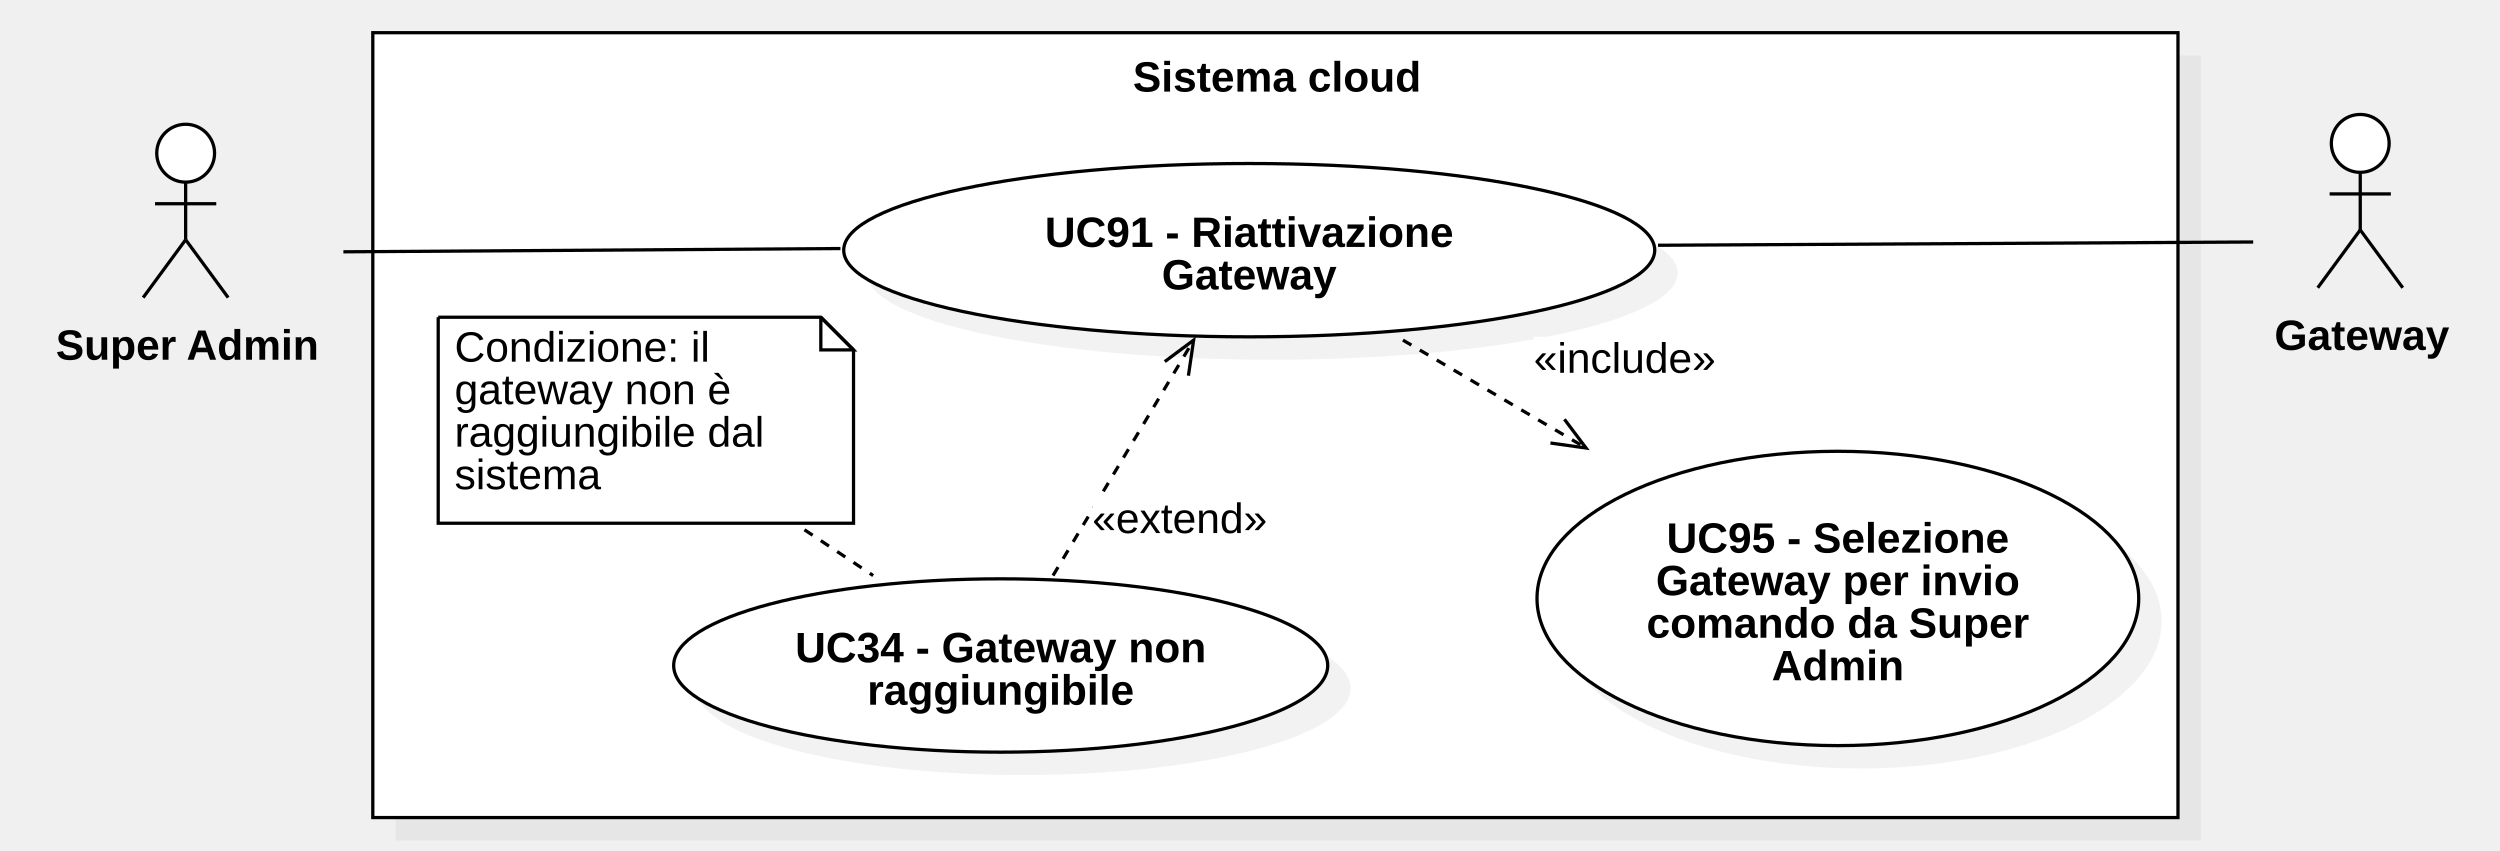
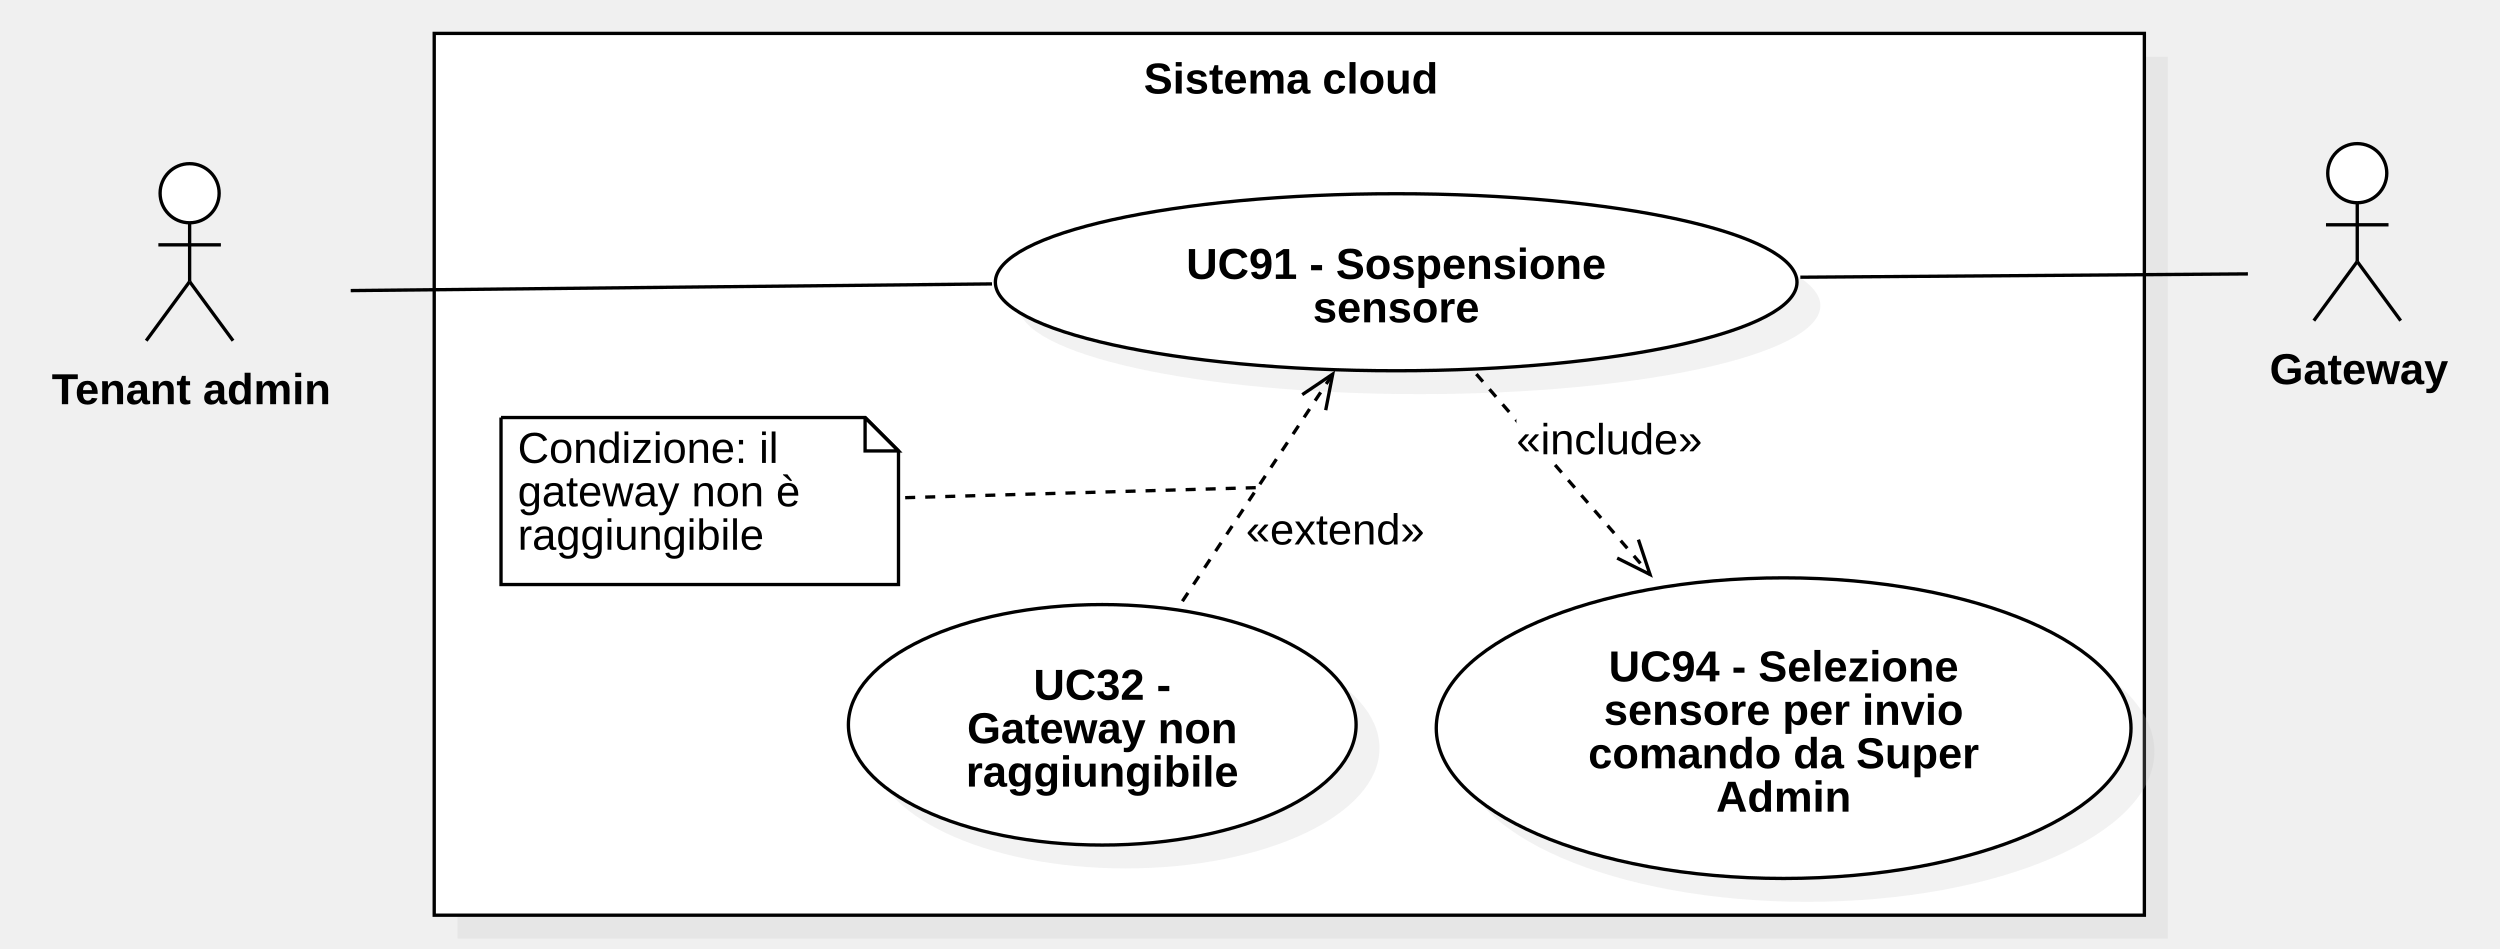
- <svg xmlns="http://www.w3.org/2000/svg" version="1.1" width="764.473" height="260">
+ <svg xmlns="http://www.w3.org/2000/svg" version="1.1" width="748.473" height="284">
  <defs />
  <g>
    <g>
-       <rect fill="#C0C0C0" stroke="none" x="139" y="32" width="552" height="240" transform="matrix(1 0 0 1 -18 -15)" fill-opacity="0.2" />
+       <rect fill="#C0C0C0" stroke="none" x="155" y="28" width="512" height="264" transform="matrix(1 0 0 1 -18 -11)" fill-opacity="0.2" />
    </g>
    <g>
-       <rect fill="#ffffff" stroke="none" x="132" y="25" width="552" height="240" transform="matrix(1 0 0 1 -18 -15)" />
+       <rect fill="#ffffff" stroke="none" x="148" y="21" width="512" height="264" transform="matrix(1 0 0 1 -18 -11)" />
    </g>
    <g>
-       <path fill="none" stroke="#000000" paint-order="fill stroke markers" d=" M 114 10 L 666 10 L 666 250 L 114 250 L 114 10 Z Z" stroke-miterlimit="10" stroke-dasharray="" />
+       <path fill="none" stroke="#000000" paint-order="fill stroke markers" d=" M 130 10 L 642 10 L 642 274 L 130 274 L 130 10 Z Z" stroke-miterlimit="10" stroke-dasharray="" />
    </g>
    <g>
      <g>
        <path fill="none" stroke="none" />
-         <text fill="#000000" stroke="none" font-family="Arial" font-size="13px" font-style="normal" font-weight="bold" text-decoration="undefined" x="408.5" y="38.5" text-anchor="middle" dominant-baseline="central" transform="matrix(1 0 0 1 -18 -15)">Sistema cloud</text>
+         <text fill="#000000" stroke="none" font-family="Arial" font-size="13px" font-style="normal" font-weight="bold" text-decoration="undefined" x="404.5" y="34.5" text-anchor="middle" dominant-baseline="central" transform="matrix(1 0 0 1 -18 -11)">Sistema cloud</text>
      </g>
    </g>
    <g>
-       <path fill="#ffffff" stroke="none" paint-order="stroke fill markers" d=" M 47.931 46.85 C 47.931 41.962 51.889 38 56.771 38 C 61.653 38 65.611 41.962 65.611 46.85 C 65.611 51.738 61.653 55.7 56.771 55.7 C 51.889 55.7 47.931 51.738 47.931 46.85 Z" />
+       <path fill="#C0C0C0" stroke="none" paint-order="stroke fill markers" d=" M 305 91.5 C 305 76.864 358.726 65 425 65 C 491.274 65 545 76.864 545 91.5 C 545 106.136 491.274 118 425 118 C 358.726 118 305 106.136 305 91.5 Z" fill-opacity="0.2" />
    </g>
    <g>
-       <path fill="none" stroke="#000000" paint-order="fill stroke markers" d=" M 47.931 46.85 C 47.931 41.962 51.889 38 56.771 38 C 61.653 38 65.611 41.962 65.611 46.85 C 65.611 51.738 61.653 55.7 56.771 55.7 C 51.889 55.7 47.931 51.738 47.931 46.85 Z" stroke-miterlimit="10" stroke-dasharray="" />
+       <path fill="#ffffff" stroke="none" paint-order="stroke fill markers" d=" M 298 84.5 C 298 69.864 351.726 58 418 58 C 484.274 58 538 69.864 538 84.5 C 538 99.136 484.274 111 418 111 C 351.726 111 298 99.136 298 84.5 Z" />
    </g>
    <g>
-       <path fill="none" stroke="#000000" paint-order="fill stroke markers" d=" M 56.771 55.7 L 56.771 73.3" stroke-miterlimit="10" stroke-dasharray="" />
-     </g>
-     <g>
-       <path fill="none" stroke="#000000" paint-order="fill stroke markers" d=" M 47.411 62.3 L 66.131 62.3" stroke-miterlimit="10" stroke-dasharray="" />
-     </g>
-     <g>
-       <path fill="none" stroke="#000000" paint-order="fill stroke markers" d=" M 56.771 73.3 L 43.771 91" stroke-miterlimit="10" stroke-dasharray="" />
-     </g>
-     <g>
-       <path fill="none" stroke="#000000" paint-order="fill stroke markers" d=" M 56.771 73.3 L 69.771 91" stroke-miterlimit="10" stroke-dasharray="" />
+       <path fill="none" stroke="#000000" paint-order="fill stroke markers" d=" M 298 84.5 C 298 69.864 351.726 58 418 58 C 484.274 58 538 69.864 538 84.5 C 538 99.136 484.274 111 418 111 C 351.726 111 298 99.136 298 84.5 Z" stroke-miterlimit="10" stroke-dasharray="" />
    </g>
    <g>
      <g>
        <path fill="none" stroke="none" />
-         <text fill="#000000" stroke="none" font-family="Arial" font-size="13px" font-style="normal" font-weight="bold" text-decoration="undefined" x="75.271" y="120.5" text-anchor="middle" dominant-baseline="central" transform="matrix(1 0 0 1 -18 -15)">Super Admin</text>
+         <text fill="#000000" stroke="none" font-family="Arial" font-size="13px" font-style="normal" font-weight="bold" text-decoration="undefined" x="436" y="90" text-anchor="middle" dominant-baseline="central" transform="matrix(1 0 0 1 -18 -11)">UC91 - Sospensione</text>
+         <text fill="#000000" stroke="none" font-family="Arial" font-size="13px" font-style="normal" font-weight="bold" text-decoration="undefined" x="436" y="103" text-anchor="middle" dominant-baseline="central" transform="matrix(1 0 0 1 -18 -11)">sensore</text>
      </g>
    </g>
    <g>
-       <path fill="#C0C0C0" stroke="none" paint-order="stroke fill markers" d=" M 265 83.5 C 265 68.864 320.517 57 389 57 C 457.483 57 513 68.864 513 83.5 C 513 98.136 457.483 110 389 110 C 320.517 110 265 98.136 265 83.5 Z" fill-opacity="0.2" />
+       <path fill="#ffffff" stroke="none" paint-order="stroke fill markers" d=" M 47.931 57.85 C 47.931 52.962 51.889 49 56.771 49 C 61.653 49 65.611 52.962 65.611 57.85 C 65.611 62.738 61.653 66.7 56.771 66.7 C 51.889 66.7 47.931 62.738 47.931 57.85 Z" />
    </g>
    <g>
-       <path fill="#ffffff" stroke="none" paint-order="stroke fill markers" d=" M 258 76.5 C 258 61.864 313.517 50 382 50 C 450.483 50 506 61.864 506 76.5 C 506 91.136 450.483 103 382 103 C 313.517 103 258 91.136 258 76.5 Z" />
+       <path fill="none" stroke="#000000" paint-order="fill stroke markers" d=" M 47.931 57.85 C 47.931 52.962 51.889 49 56.771 49 C 61.653 49 65.611 52.962 65.611 57.85 C 65.611 62.738 61.653 66.7 56.771 66.7 C 51.889 66.7 47.931 62.738 47.931 57.85 Z" stroke-miterlimit="10" stroke-dasharray="" />
    </g>
    <g>
-       <path fill="none" stroke="#000000" paint-order="fill stroke markers" d=" M 258 76.5 C 258 61.864 313.517 50 382 50 C 450.483 50 506 61.864 506 76.5 C 506 91.136 450.483 103 382 103 C 313.517 103 258 91.136 258 76.5 Z" stroke-miterlimit="10" stroke-dasharray="" />
+       <path fill="none" stroke="#000000" paint-order="fill stroke markers" d=" M 56.771 66.7 L 56.771 84.3" stroke-miterlimit="10" stroke-dasharray="" />
+     </g>
+     <g>
+       <path fill="none" stroke="#000000" paint-order="fill stroke markers" d=" M 47.411 73.3 L 66.131 73.3" stroke-miterlimit="10" stroke-dasharray="" />
+     </g>
+     <g>
+       <path fill="none" stroke="#000000" paint-order="fill stroke markers" d=" M 56.771 84.3 L 43.771 102" stroke-miterlimit="10" stroke-dasharray="" />
+     </g>
+     <g>
+       <path fill="none" stroke="#000000" paint-order="fill stroke markers" d=" M 56.771 84.3 L 69.771 102" stroke-miterlimit="10" stroke-dasharray="" />
    </g>
    <g>
      <g>
        <path fill="none" stroke="none" />
-         <text fill="#000000" stroke="none" font-family="Arial" font-size="13px" font-style="normal" font-weight="bold" text-decoration="undefined" x="400" y="86" text-anchor="middle" dominant-baseline="central" transform="matrix(1 0 0 1 -18 -15)">UC91 - Riattivazione</text>
-         <text fill="#000000" stroke="none" font-family="Arial" font-size="13px" font-style="normal" font-weight="bold" text-decoration="undefined" x="400" y="99" text-anchor="middle" dominant-baseline="central" transform="matrix(1 0 0 1 -18 -15)">Gateway</text>
+         <text fill="#000000" stroke="none" font-family="Arial" font-size="13px" font-style="normal" font-weight="bold" text-decoration="undefined" x="75.271" y="127.5" text-anchor="middle" dominant-baseline="central" transform="matrix(1 0 0 1 -18 -11)">Tenant admin</text>
      </g>
    </g>
    <g>
-       <path fill="#ffffff" stroke="none" paint-order="stroke fill markers" d=" M 712.896 43.85 C 712.896 38.962 716.854 35 721.736 35 C 726.619 35 730.576 38.962 730.576 43.85 C 730.576 48.738 726.619 52.7 721.736 52.7 C 716.854 52.7 712.896 48.738 712.896 43.85 Z" />
+       <path fill="#ffffff" stroke="none" paint-order="stroke fill markers" d=" M 696.896 51.85 C 696.896 46.962 700.854 43 705.736 43 C 710.619 43 714.576 46.962 714.576 51.85 C 714.576 56.738 710.619 60.7 705.736 60.7 C 700.854 60.7 696.896 56.738 696.896 51.85 Z" />
    </g>
    <g>
-       <path fill="none" stroke="#000000" paint-order="fill stroke markers" d=" M 712.896 43.85 C 712.896 38.962 716.854 35 721.736 35 C 726.619 35 730.576 38.962 730.576 43.85 C 730.576 48.738 726.619 52.7 721.736 52.7 C 716.854 52.7 712.896 48.738 712.896 43.85 Z" stroke-miterlimit="10" stroke-dasharray="" />
+       <path fill="none" stroke="#000000" paint-order="fill stroke markers" d=" M 696.896 51.85 C 696.896 46.962 700.854 43 705.736 43 C 710.619 43 714.576 46.962 714.576 51.85 C 714.576 56.738 710.619 60.7 705.736 60.7 C 700.854 60.7 696.896 56.738 696.896 51.85 Z" stroke-miterlimit="10" stroke-dasharray="" />
    </g>
    <g>
-       <path fill="none" stroke="#000000" paint-order="fill stroke markers" d=" M 721.736 52.7 L 721.736 70.3" stroke-miterlimit="10" stroke-dasharray="" />
+       <path fill="none" stroke="#000000" paint-order="fill stroke markers" d=" M 705.736 60.7 L 705.736 78.3" stroke-miterlimit="10" stroke-dasharray="" />
    </g>
    <g>
-       <path fill="none" stroke="#000000" paint-order="fill stroke markers" d=" M 712.376 59.3 L 731.096 59.3" stroke-miterlimit="10" stroke-dasharray="" />
+       <path fill="none" stroke="#000000" paint-order="fill stroke markers" d=" M 696.376 67.3 L 715.096 67.3" stroke-miterlimit="10" stroke-dasharray="" />
    </g>
    <g>
-       <path fill="none" stroke="#000000" paint-order="fill stroke markers" d=" M 721.736 70.3 L 708.736 88" stroke-miterlimit="10" stroke-dasharray="" />
+       <path fill="none" stroke="#000000" paint-order="fill stroke markers" d=" M 705.736 78.3 L 692.736 96" stroke-miterlimit="10" stroke-dasharray="" />
    </g>
    <g>
-       <path fill="none" stroke="#000000" paint-order="fill stroke markers" d=" M 721.736 70.3 L 734.736 88" stroke-miterlimit="10" stroke-dasharray="" />
+       <path fill="none" stroke="#000000" paint-order="fill stroke markers" d=" M 705.736 78.3 L 718.736 96" stroke-miterlimit="10" stroke-dasharray="" />
    </g>
    <g>
      <g>
        <path fill="none" stroke="none" />
-         <text fill="#000000" stroke="none" font-family="Arial" font-size="13px" font-style="normal" font-weight="bold" text-decoration="undefined" x="740.236" y="117.5" text-anchor="middle" dominant-baseline="central" transform="matrix(1 0 0 1 -18 -15)">Gateway</text>
+         <text fill="#000000" stroke="none" font-family="Arial" font-size="13px" font-style="normal" font-weight="bold" text-decoration="undefined" x="724.236" y="121.5" text-anchor="middle" dominant-baseline="central" transform="matrix(1 0 0 1 -18 -11)">Gateway</text>
      </g>
    </g>
    <g>
-       <path fill="#C0C0C0" stroke="none" paint-order="stroke fill markers" d=" M 477 190 C 477 165.147 518.19 145 569 145 C 619.81 145 661 165.147 661 190 C 661 214.853 619.81 235 569 235 C 518.19 235 477 214.853 477 190 Z" fill-opacity="0.2" />
+       <path fill="none" stroke="#000000" paint-order="fill stroke markers" d=" M 105 87 L 297 85" stroke-miterlimit="10" stroke-dasharray="" />
    </g>
    <g>
-       <path fill="#ffffff" stroke="none" paint-order="stroke fill markers" d=" M 470 183 C 470 158.147 511.19 138 562 138 C 612.81 138 654 158.147 654 183 C 654 207.853 612.81 228 562 228 C 511.19 228 470 207.853 470 183 Z" />
+       <path fill="none" stroke="#000000" paint-order="fill stroke markers" d=" M 673 82 L 539 83" stroke-miterlimit="10" stroke-dasharray="" />
    </g>
    <g>
-       <path fill="none" stroke="#000000" paint-order="fill stroke markers" d=" M 470 183 C 470 158.147 511.19 138 562 138 C 612.81 138 654 158.147 654 183 C 654 207.853 612.81 228 562 228 C 511.19 228 470 207.853 470 183 Z" stroke-miterlimit="10" stroke-dasharray="" />
+       <path fill="#C0C0C0" stroke="none" paint-order="stroke fill markers" d=" M 261 224 C 261 204.118 295.026 188 337 188 C 378.974 188 413 204.118 413 224 C 413 243.882 378.974 260 337 260 C 295.026 260 261 243.882 261 224 Z" fill-opacity="0.2" />
+     </g>
+     <g>
+       <path fill="#ffffff" stroke="none" paint-order="stroke fill markers" d=" M 254 217 C 254 197.118 288.026 181 330 181 C 371.974 181 406 197.118 406 217 C 406 236.882 371.974 253 330 253 C 288.026 253 254 236.882 254 217 Z" />
+     </g>
+     <g>
+       <path fill="none" stroke="#000000" paint-order="fill stroke markers" d=" M 254 217 C 254 197.118 288.026 181 330 181 C 371.974 181 406 197.118 406 217 C 406 236.882 371.974 253 330 253 C 288.026 253 254 236.882 254 217 Z" stroke-miterlimit="10" stroke-dasharray="" />
    </g>
    <g>
      <g>
        <path fill="none" stroke="none" />
-         <text fill="#000000" stroke="none" font-family="Arial" font-size="13px" font-style="normal" font-weight="bold" text-decoration="undefined" x="580" y="179.5" text-anchor="middle" dominant-baseline="central" transform="matrix(1 0 0 1 -18 -15)">UC95 - Selezione</text>
-         <text fill="#000000" stroke="none" font-family="Arial" font-size="13px" font-style="normal" font-weight="bold" text-decoration="undefined" x="580" y="192.5" text-anchor="middle" dominant-baseline="central" transform="matrix(1 0 0 1 -18 -15)">Gateway per invio</text>
-         <text fill="#000000" stroke="none" font-family="Arial" font-size="13px" font-style="normal" font-weight="bold" text-decoration="undefined" x="580" y="205.5" text-anchor="middle" dominant-baseline="central" transform="matrix(1 0 0 1 -18 -15)">comando da Super</text>
-         <text fill="#000000" stroke="none" font-family="Arial" font-size="13px" font-style="normal" font-weight="bold" text-decoration="undefined" x="580" y="218.5" text-anchor="middle" dominant-baseline="central" transform="matrix(1 0 0 1 -18 -15)">Admin</text>
+         <text fill="#000000" stroke="none" font-family="Arial" font-size="13px" font-style="normal" font-weight="bold" text-decoration="undefined" x="348" y="216" text-anchor="middle" dominant-baseline="central" transform="matrix(1 0 0 1 -18 -11)">UC32 -</text>
+         <text fill="#000000" stroke="none" font-family="Arial" font-size="13px" font-style="normal" font-weight="bold" text-decoration="undefined" x="348" y="229" text-anchor="middle" dominant-baseline="central" transform="matrix(1 0 0 1 -18 -11)">Gateway non</text>
+         <text fill="#000000" stroke="none" font-family="Arial" font-size="13px" font-style="normal" font-weight="bold" text-decoration="undefined" x="348" y="242" text-anchor="middle" dominant-baseline="central" transform="matrix(1 0 0 1 -18 -11)">raggiungibile</text>
      </g>
    </g>
    <g>
-       <path fill="none" stroke="#000000" paint-order="fill stroke markers" d=" M 429 104 L 485 137" stroke-miterlimit="10" stroke-dasharray="3" />
+       <path fill="none" stroke="#000000" paint-order="fill stroke markers" d=" M 354 180 L 399 112" stroke-miterlimit="10" stroke-dasharray="3" />
    </g>
    <g>
-       <path fill="none" stroke="#000000" paint-order="fill stroke markers" d=" M 474.107 135.467 L 485 137 L 478.382 128.214" stroke-miterlimit="10" stroke-dasharray="" />
+       <path fill="none" stroke="#000000" paint-order="fill stroke markers" d=" M 396.902 122.798 L 399 112 L 389.881 118.152" stroke-miterlimit="10" stroke-dasharray="" />
    </g>
    <g>
-       <rect fill="#ffffff" stroke="none" x="487" y="118" width="55.656" height="13" transform="matrix(1 0 0 1 -18 -15)" />
+       <rect fill="#ffffff" stroke="none" x="391" y="163" width="53.492" height="13" transform="matrix(1 0 0 1 -18 -11)" />
    </g>
    <g>
      <g>
        <path fill="none" stroke="none" />
-         <text fill="#000000" stroke="none" font-family="Arial" font-size="13px" font-style="normal" font-weight="normal" text-decoration="undefined" x="514.828" y="124.5" text-anchor="middle" dominant-baseline="central" transform="matrix(1 0 0 1 -18 -15)">«include»</text>
+         <text fill="#000000" stroke="none" font-family="Arial" font-size="13px" font-style="normal" font-weight="normal" text-decoration="undefined" x="417.746" y="169.5" text-anchor="middle" dominant-baseline="central" transform="matrix(1 0 0 1 -18 -11)">«extend»</text>
      </g>
    </g>
    <g>
-       <path fill="none" stroke="#000000" paint-order="fill stroke markers" d=" M 105 77 L 257 76" stroke-miterlimit="10" stroke-dasharray="" />
+       <path fill="#ffffff" stroke="none" paint-order="stroke fill markers" d=" M 150 125 L 259 125 L 269 135 L 269 175 L 150 175 L 150 125" />
    </g>
    <g>
-       <path fill="none" stroke="#000000" paint-order="fill stroke markers" d=" M 689 74 L 507 75" stroke-miterlimit="10" stroke-dasharray="" />
+       <path fill="none" stroke="#000000" paint-order="fill stroke markers" d=" M 150 125 L 259 125 L 269 135 L 269 175 L 150 175 L 150 125 L 150 125" stroke-miterlimit="10" stroke-dasharray="" />
    </g>
    <g>
-       <path fill="none" stroke="#000000" paint-order="fill stroke markers" d=" M 322 176 L 365 104" stroke-miterlimit="10" stroke-dasharray="3" />
-     </g>
-     <g>
-       <path fill="none" stroke="#000000" paint-order="fill stroke markers" d=" M 363.403 114.883 L 365 104 L 356.175 110.567" stroke-miterlimit="10" stroke-dasharray="" />
-     </g>
-     <g>
-       <rect fill="#ffffff" stroke="none" x="352" y="167" width="53.492" height="13" transform="matrix(1 0 0 1 -18 -15)" />
+       <path fill="none" stroke="#000000" paint-order="fill stroke markers" d=" M 259 125 L 259 135 L 269 135 L 259 125" stroke-miterlimit="10" stroke-dasharray="" />
    </g>
    <g>
      <g>
        <path fill="none" stroke="none" />
-         <text fill="#000000" stroke="none" font-family="Arial" font-size="13px" font-style="normal" font-weight="normal" text-decoration="undefined" x="378.746" y="173.5" text-anchor="middle" dominant-baseline="central" transform="matrix(1 0 0 1 -18 -15)">«extend»</text>
+         <text fill="#000000" stroke="none" font-family="Arial" font-size="13px" font-style="normal" font-weight="normal" text-decoration="undefined" x="173" y="141" text-anchor="start" dominant-baseline="text-before-edge" transform="matrix(1 0 0 1 -18 -11)">Condizione: il</text>
+         <text fill="#000000" stroke="none" font-family="Arial" font-size="13px" font-style="normal" font-weight="normal" text-decoration="undefined" x="173" y="154" text-anchor="start" dominant-baseline="text-before-edge" transform="matrix(1 0 0 1 -18 -11)">gateway non è</text>
+         <text fill="#000000" stroke="none" font-family="Arial" font-size="13px" font-style="normal" font-weight="normal" text-decoration="undefined" x="173" y="167" text-anchor="start" dominant-baseline="text-before-edge" transform="matrix(1 0 0 1 -18 -11)">raggiungibile</text>
      </g>
    </g>
    <g>
-       <path fill="#C0C0C0" stroke="none" paint-order="stroke fill markers" d=" M 213 210.5 C 213 195.864 257.772 184 313 184 C 368.228 184 413 195.864 413 210.5 C 413 225.136 368.228 237 313 237 C 257.772 237 213 225.136 213 210.5 Z" fill-opacity="0.2" />
+       <path fill="none" stroke="#000000" paint-order="fill stroke markers" d=" M 271 149 L 376 146" stroke-miterlimit="10" stroke-dasharray="3" />
    </g>
    <g>
-       <path fill="#ffffff" stroke="none" paint-order="stroke fill markers" d=" M 206 203.5 C 206 188.864 250.772 177 306 177 C 361.228 177 406 188.864 406 203.5 C 406 218.136 361.228 230 306 230 C 250.772 230 206 218.136 206 203.5 Z" />
+       <path fill="#C0C0C0" stroke="none" paint-order="stroke fill markers" d=" M 437 225 C 437 200.147 483.562 180 541 180 C 598.438 180 645 200.147 645 225 C 645 249.853 598.438 270 541 270 C 483.562 270 437 249.853 437 225 Z" fill-opacity="0.2" />
    </g>
    <g>
-       <path fill="none" stroke="#000000" paint-order="fill stroke markers" d=" M 206 203.5 C 206 188.864 250.772 177 306 177 C 361.228 177 406 188.864 406 203.5 C 406 218.136 361.228 230 306 230 C 250.772 230 206 218.136 206 203.5 Z" stroke-miterlimit="10" stroke-dasharray="" />
+       <path fill="#ffffff" stroke="none" paint-order="stroke fill markers" d=" M 430 218 C 430 193.147 476.562 173 534 173 C 591.438 173 638 193.147 638 218 C 638 242.853 591.438 263 534 263 C 476.562 263 430 242.853 430 218 Z" />
+     </g>
+     <g>
+       <path fill="none" stroke="#000000" paint-order="fill stroke markers" d=" M 430 218 C 430 193.147 476.562 173 534 173 C 591.438 173 638 193.147 638 218 C 638 242.853 591.438 263 534 263 C 476.562 263 430 242.853 430 218 Z" stroke-miterlimit="10" stroke-dasharray="" />
    </g>
    <g>
      <g>
        <path fill="none" stroke="none" />
-         <text fill="#000000" stroke="none" font-family="Arial" font-size="13px" font-style="normal" font-weight="bold" text-decoration="undefined" x="324" y="213" text-anchor="middle" dominant-baseline="central" transform="matrix(1 0 0 1 -18 -15)">UC34 - Gateway non</text>
-         <text fill="#000000" stroke="none" font-family="Arial" font-size="13px" font-style="normal" font-weight="bold" text-decoration="undefined" x="324" y="226" text-anchor="middle" dominant-baseline="central" transform="matrix(1 0 0 1 -18 -15)">raggiungibile</text>
+         <text fill="#000000" stroke="none" font-family="Arial" font-size="13px" font-style="normal" font-weight="bold" text-decoration="undefined" x="552" y="210.5" text-anchor="middle" dominant-baseline="central" transform="matrix(1 0 0 1 -18 -11)">UC94 - Selezione</text>
+         <text fill="#000000" stroke="none" font-family="Arial" font-size="13px" font-style="normal" font-weight="bold" text-decoration="undefined" x="552" y="223.5" text-anchor="middle" dominant-baseline="central" transform="matrix(1 0 0 1 -18 -11)">sensore per invio</text>
+         <text fill="#000000" stroke="none" font-family="Arial" font-size="13px" font-style="normal" font-weight="bold" text-decoration="undefined" x="552" y="236.5" text-anchor="middle" dominant-baseline="central" transform="matrix(1 0 0 1 -18 -11)">comando da Super</text>
+         <text fill="#000000" stroke="none" font-family="Arial" font-size="13px" font-style="normal" font-weight="bold" text-decoration="undefined" x="552" y="249.5" text-anchor="middle" dominant-baseline="central" transform="matrix(1 0 0 1 -18 -11)">Admin</text>
      </g>
    </g>
    <g>
-       <path fill="#ffffff" stroke="none" paint-order="stroke fill markers" d=" M 134 97 L 251 97 L 261 107 L 261 160 L 134 160 L 134 97" />
+       <path fill="none" stroke="#000000" paint-order="fill stroke markers" d=" M 442 112 L 494 172" stroke-miterlimit="10" stroke-dasharray="3" />
    </g>
    <g>
-       <path fill="none" stroke="#000000" paint-order="fill stroke markers" d=" M 134 97 L 251 97 L 261 107 L 261 160 L 134 160 L 134 97 L 134 97" stroke-miterlimit="10" stroke-dasharray="" />
+       <path fill="none" stroke="#000000" paint-order="fill stroke markers" d=" M 484.163 167.077 L 494 172 L 490.525 161.563" stroke-miterlimit="10" stroke-dasharray="" />
    </g>
    <g>
-       <path fill="none" stroke="#000000" paint-order="fill stroke markers" d=" M 251 97 L 251 107 L 261 107 L 251 97" stroke-miterlimit="10" stroke-dasharray="" />
+       <rect fill="#ffffff" stroke="none" x="472" y="136" width="55.656" height="13" transform="matrix(1 0 0 1 -18 -11)" />
    </g>
    <g>
      <g>
        <path fill="none" stroke="none" />
-         <text fill="#000000" stroke="none" font-family="Arial" font-size="13px" font-style="normal" font-weight="normal" text-decoration="undefined" x="157" y="117" text-anchor="start" dominant-baseline="text-before-edge" transform="matrix(1 0 0 1 -18 -15)">Condizione: il</text>
-         <text fill="#000000" stroke="none" font-family="Arial" font-size="13px" font-style="normal" font-weight="normal" text-decoration="undefined" x="157" y="130" text-anchor="start" dominant-baseline="text-before-edge" transform="matrix(1 0 0 1 -18 -15)">gateway non è</text>
-         <text fill="#000000" stroke="none" font-family="Arial" font-size="13px" font-style="normal" font-weight="normal" text-decoration="undefined" x="157" y="143" text-anchor="start" dominant-baseline="text-before-edge" transform="matrix(1 0 0 1 -18 -15)">raggiungibile dal</text>
-         <text fill="#000000" stroke="none" font-family="Arial" font-size="13px" font-style="normal" font-weight="normal" text-decoration="undefined" x="157" y="156" text-anchor="start" dominant-baseline="text-before-edge" transform="matrix(1 0 0 1 -18 -15)">sistema</text>
+         <text fill="#000000" stroke="none" font-family="Arial" font-size="13px" font-style="normal" font-weight="normal" text-decoration="undefined" x="499.828" y="142.5" text-anchor="middle" dominant-baseline="central" transform="matrix(1 0 0 1 -18 -11)">«include»</text>
      </g>
-     </g>
-     <g>
-       <path fill="none" stroke="#000000" paint-order="fill stroke markers" d=" M 246 162 L 267 176" stroke-miterlimit="10" stroke-dasharray="3" />
    </g>
  </g>
</svg>
